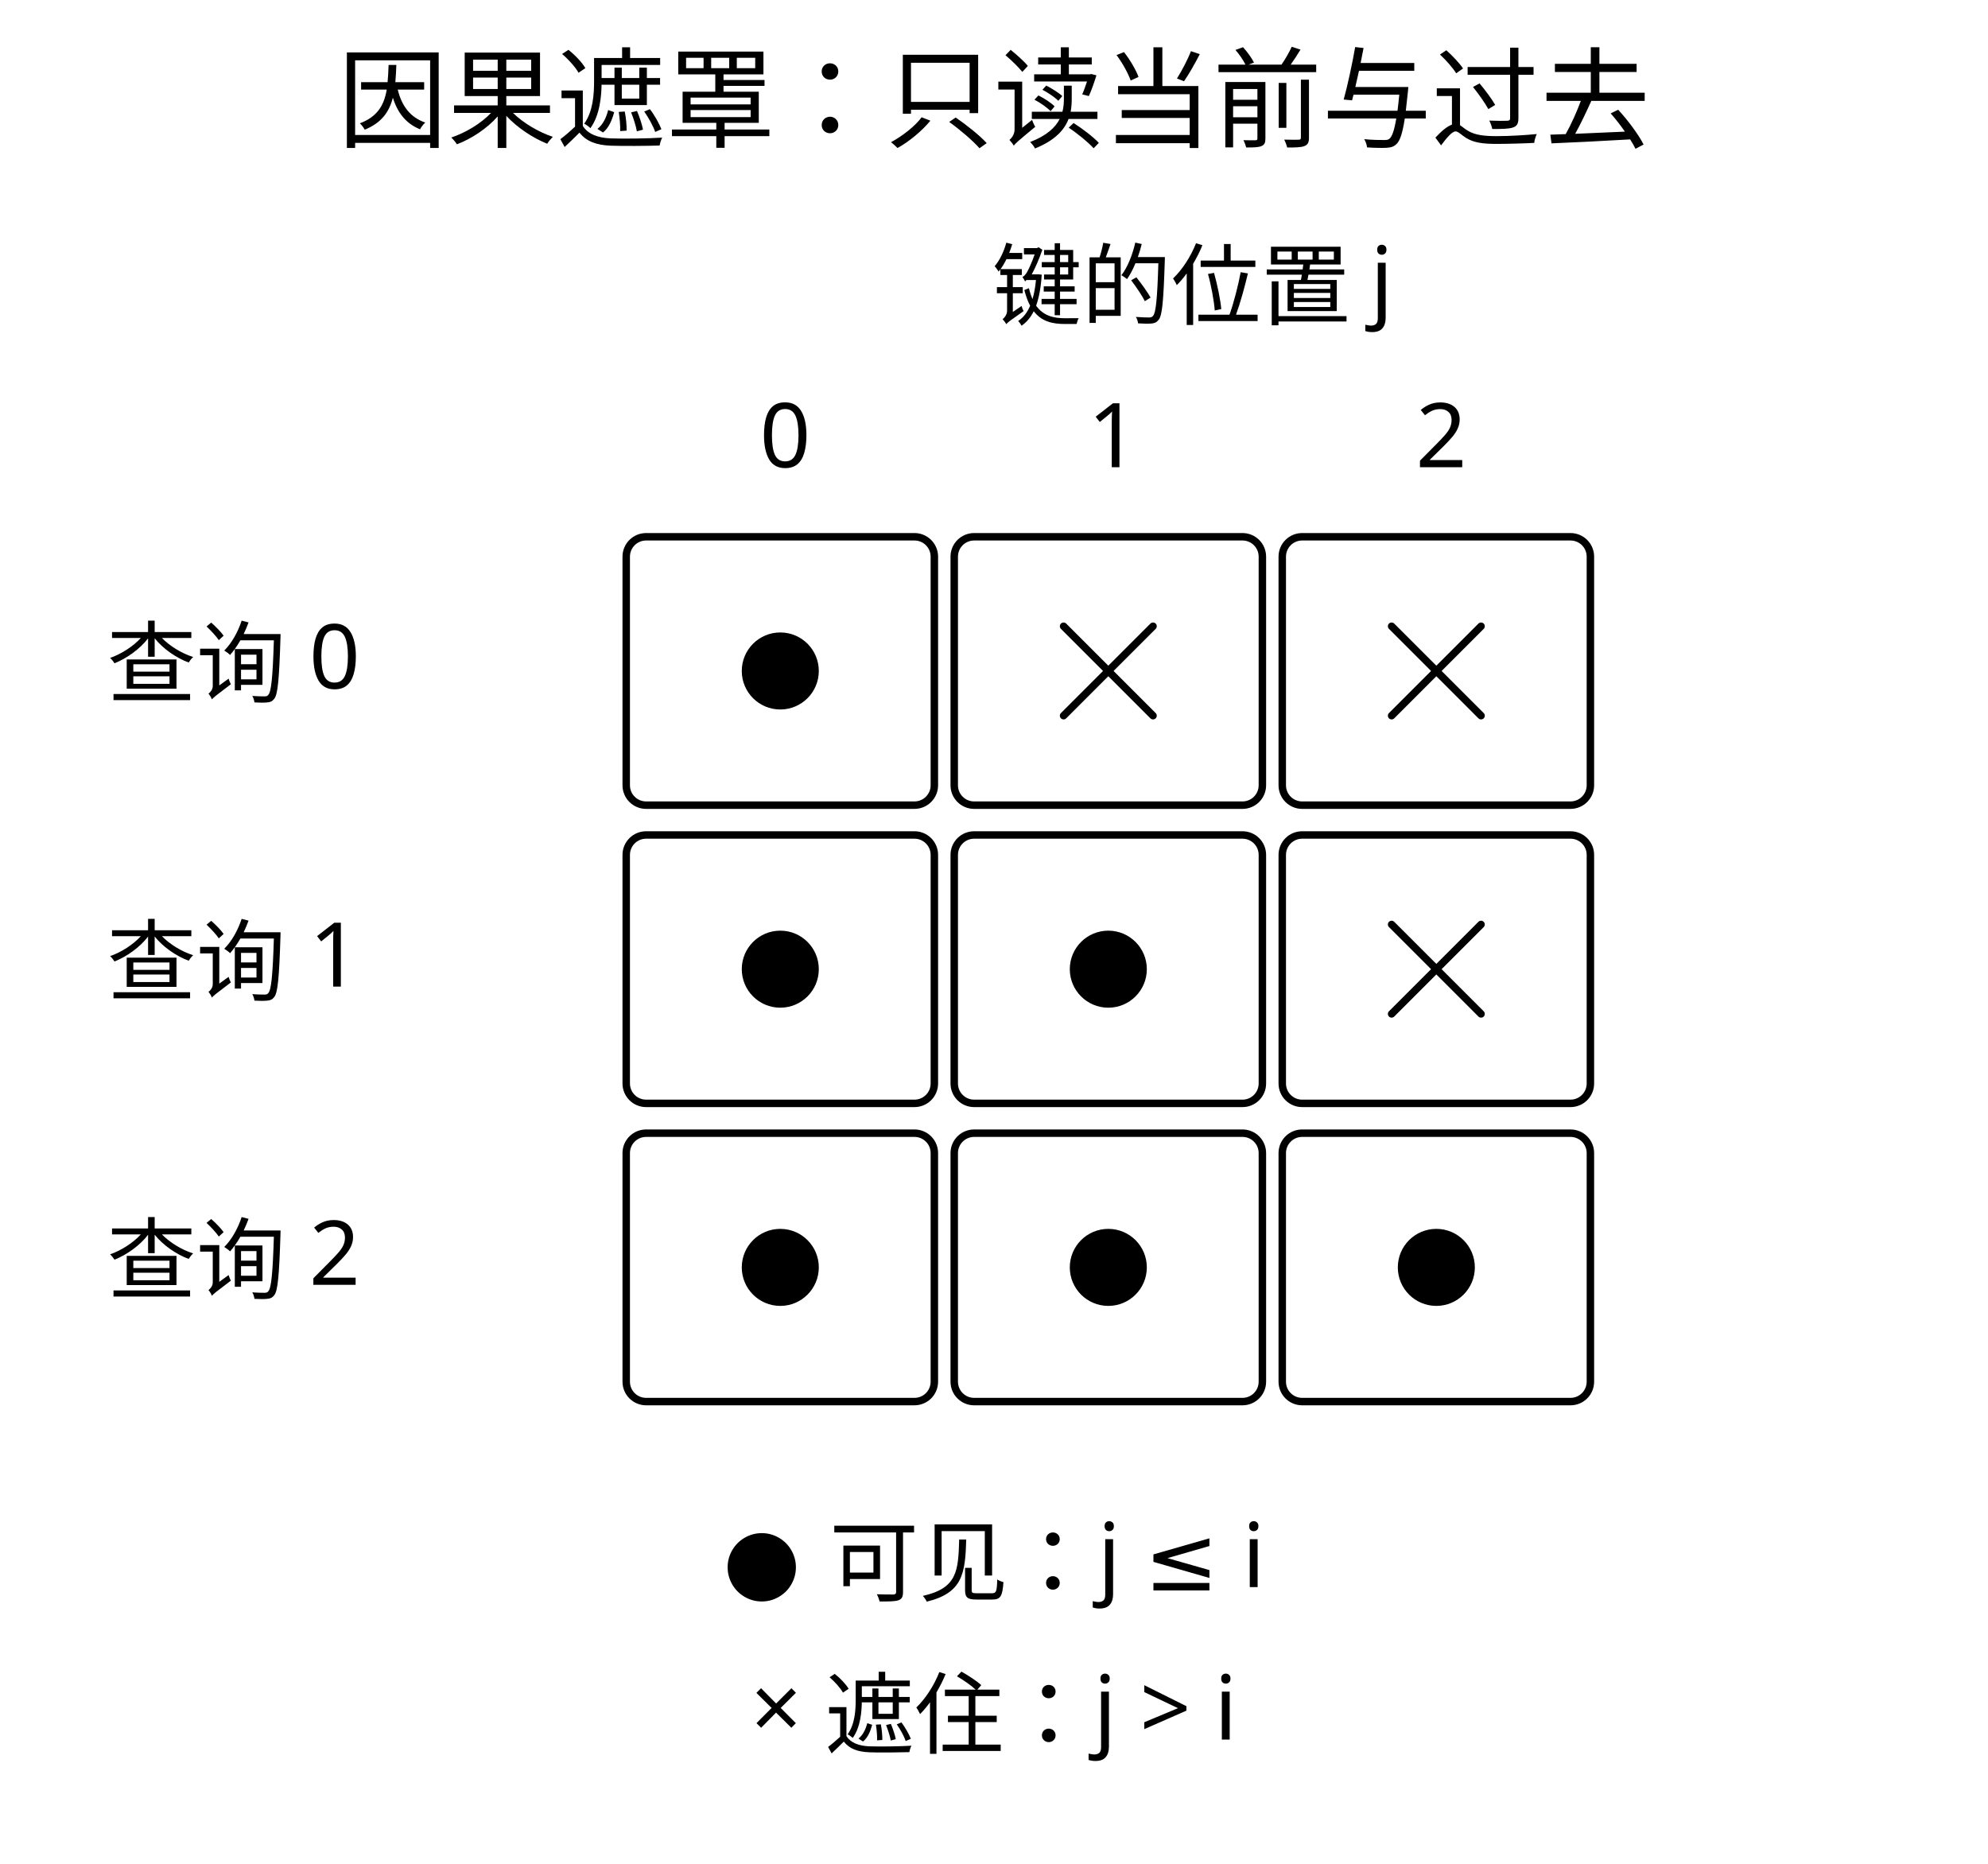
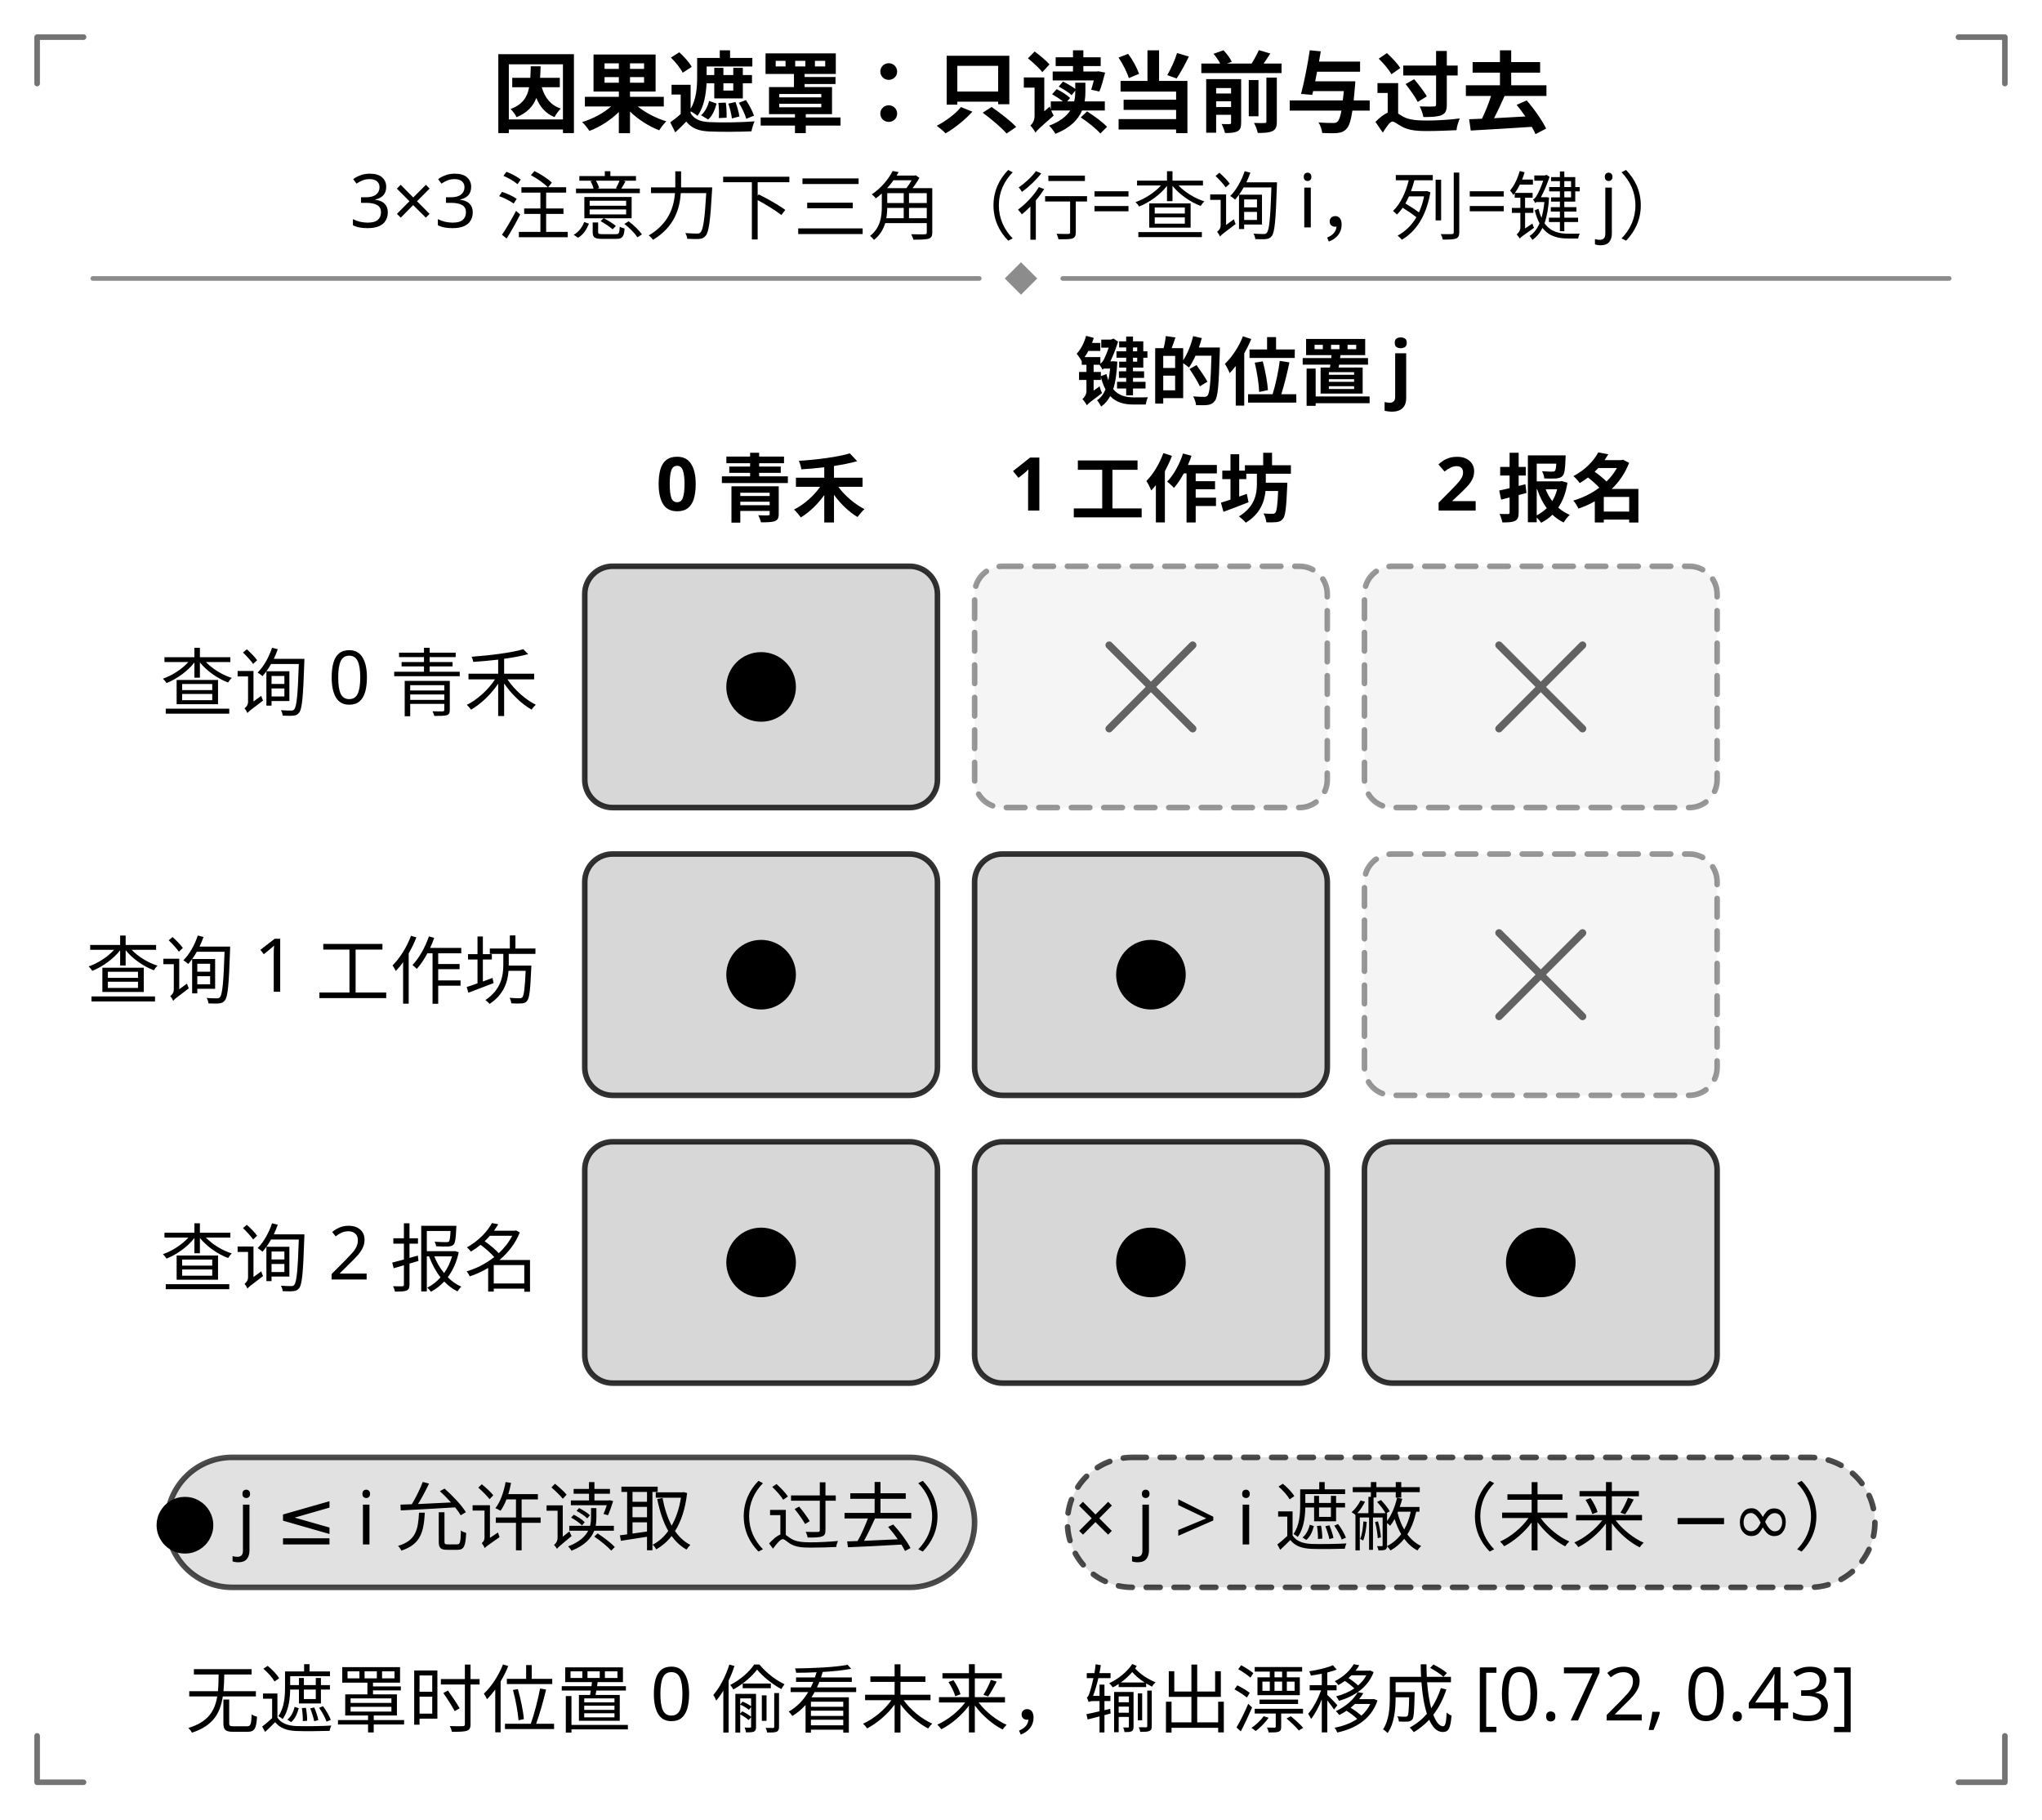
- <svg xmlns="http://www.w3.org/2000/svg" viewBox="0 0 400 375" role="img" aria-label="因果遮罩的三个查询与三个键" fill="none" stroke="currentColor" stroke-width="1.5" stroke-linecap="round" stroke-linejoin="round" font-family="sans-serif" class="llm-explainer">
-   <text x="200" y="28" text-anchor="middle" font-size="22" fill="currentColor" stroke="none">因果遮罩：只读当前与过去</text>
-   <text x="240" y="64" text-anchor="middle" font-size="18" fill="currentColor" stroke="none">键的位置 j</text>
-   <text x="158" y="94" text-anchor="middle" font-size="18" fill="currentColor" stroke="none">0</text>
-   <text x="224" y="94" text-anchor="middle" font-size="18" fill="currentColor" stroke="none">1</text>
-   <text x="290" y="94" text-anchor="middle" font-size="18" fill="currentColor" stroke="none">2</text>
-   <text x="47" y="140" text-anchor="middle" font-size="18" fill="currentColor" stroke="none">查询 0</text>
-   <rect x="126" y="108" width="62" height="54" rx="4" />
-   <circle cx="157" cy="135" r="7" fill="currentColor" />
-   <rect x="192" y="108" width="62" height="54" rx="4" />
-   <path d="M214 126l18 18m0 -18l-18 18" />
-   <rect x="258" y="108" width="62" height="54" rx="4" />
-   <path d="M280 126l18 18m0 -18l-18 18" />
-   <text x="47" y="200" text-anchor="middle" font-size="18" fill="currentColor" stroke="none">查询 1</text>
-   <rect x="126" y="168" width="62" height="54" rx="4" />
-   <circle cx="157" cy="195" r="7" fill="currentColor" />
-   <rect x="192" y="168" width="62" height="54" rx="4" />
-   <circle cx="223" cy="195" r="7" fill="currentColor" />
-   <rect x="258" y="168" width="62" height="54" rx="4" />
-   <path d="M280 186l18 18m0 -18l-18 18" />
-   <text x="47" y="260" text-anchor="middle" font-size="18" fill="currentColor" stroke="none">查询 2</text>
-   <rect x="126" y="228" width="62" height="54" rx="4" />
-   <circle cx="157" cy="255" r="7" fill="currentColor" />
-   <rect x="192" y="228" width="62" height="54" rx="4" />
-   <circle cx="223" cy="255" r="7" fill="currentColor" />
-   <rect x="258" y="228" width="62" height="54" rx="4" />
-   <circle cx="289" cy="255" r="7" fill="currentColor" />
-   <text x="200" y="320" text-anchor="middle" font-size="18" fill="currentColor" stroke="none">● 可见：j ≤ i</text>
-   <text x="200" y="350" text-anchor="middle" font-size="18" fill="currentColor" stroke="none">× 遮住：j &gt; i</text>
+ <svg xmlns="http://www.w3.org/2000/svg" viewBox="0 0 440 392" role="img" aria-label="因果遮罩的三个查询与三个键" class="llm-explainer" stroke-linecap="round" stroke-linejoin="round" font-family="sans-serif">
+   <g class="il-bronze-2" fill="none" stroke="currentColor" stroke-width="1.2" opacity=".55">
+     <path d="M8 18V8H18M422 8H432V18M8 374V384H18M422 384H432V374" />
+   </g>
+   <text x="220" y="27" text-anchor="middle" font-size="19" class="il-head" font-weight="700" fill="currentColor" stroke="none">因果遮罩：只读当前与过去</text>
+   <text x="220" y="49" text-anchor="middle" font-size="16" class="il-sub il-muted" fill="currentColor" stroke="none">3×3 注意力下三角（行=查询 i，列=键 j）</text>
+   <g class="il-bronze-2">
+     <path d="M20 60H211M229 60H420" fill="none" stroke="currentColor" stroke-width="1" opacity=".45" />
+     <path d="M220 56.5l3.5 3.5-3.5 3.5-3.5-3.5Z" fill="currentColor" fill-opacity=".45" stroke="none" />
+   </g>
+   <text x="268" y="86" text-anchor="middle" font-size="16" class="il-sky" font-weight="700" fill="currentColor" stroke="none">键的位置 j</text>
+   <text x="164" y="110" text-anchor="middle" font-size="16" class="il-sub" font-weight="700" fill="currentColor" stroke="none">0 青禾</text>
+   <text x="248" y="110" text-anchor="middle" font-size="16" class="il-sub" font-weight="700" fill="currentColor" stroke="none">1 工作坊</text>
+   <text x="332" y="110" text-anchor="middle" font-size="16" class="il-sub" font-weight="700" fill="currentColor" stroke="none">2 报名</text>
+   <text x="116" y="153" text-anchor="end" font-size="16" class="il-sub" fill="currentColor" stroke="none">查询 0 青禾</text>
+   <rect x="126" y="122" width="76" height="52" rx="6" class="il-jade" fill="currentColor" fill-opacity=".16" stroke="none" />
+   <rect x="126" y="122" width="76" height="52" rx="6" class="il-jade" fill="none" stroke="currentColor" stroke-width="1.2" stroke-opacity=".8" />
+   <circle cx="164" cy="148.0" r="7.5" class="il-jade" fill="currentColor" stroke="none" />
+   <rect x="210" y="122" width="76" height="52" rx="6" class="il-muted" fill="currentColor" fill-opacity=".04" stroke="none" />
+   <rect x="210" y="122" width="76" height="52" rx="6" class="il-muted" fill="none" stroke="currentColor" stroke-width="1.2" stroke-opacity=".4" stroke-dasharray="4 3" />
+   <path d="M239 139.0l18 18m0-18l-18 18" class="il-muted" fill="none" stroke="currentColor" stroke-width="1.6" opacity=".6" />
+   <rect x="294" y="122" width="76" height="52" rx="6" class="il-muted" fill="currentColor" fill-opacity=".04" stroke="none" />
+   <rect x="294" y="122" width="76" height="52" rx="6" class="il-muted" fill="none" stroke="currentColor" stroke-width="1.2" stroke-opacity=".4" stroke-dasharray="4 3" />
+   <path d="M323 139.0l18 18m0-18l-18 18" class="il-muted" fill="none" stroke="currentColor" stroke-width="1.6" opacity=".6" />
+   <text x="116" y="215" text-anchor="end" font-size="16" class="il-sub" fill="currentColor" stroke="none">查询 1 工作坊</text>
+   <rect x="126" y="184" width="76" height="52" rx="6" class="il-jade" fill="currentColor" fill-opacity=".16" stroke="none" />
+   <rect x="126" y="184" width="76" height="52" rx="6" class="il-jade" fill="none" stroke="currentColor" stroke-width="1.2" stroke-opacity=".8" />
+   <circle cx="164" cy="210.0" r="7.5" class="il-jade" fill="currentColor" stroke="none" />
+   <rect x="210" y="184" width="76" height="52" rx="6" class="il-jade" fill="currentColor" fill-opacity=".16" stroke="none" />
+   <rect x="210" y="184" width="76" height="52" rx="6" class="il-jade" fill="none" stroke="currentColor" stroke-width="1.2" stroke-opacity=".8" />
+   <circle cx="248" cy="210.0" r="7.5" class="il-jade" fill="currentColor" stroke="none" />
+   <rect x="294" y="184" width="76" height="52" rx="6" class="il-muted" fill="currentColor" fill-opacity=".04" stroke="none" />
+   <rect x="294" y="184" width="76" height="52" rx="6" class="il-muted" fill="none" stroke="currentColor" stroke-width="1.2" stroke-opacity=".4" stroke-dasharray="4 3" />
+   <path d="M323 201.0l18 18m0-18l-18 18" class="il-muted" fill="none" stroke="currentColor" stroke-width="1.6" opacity=".6" />
+   <text x="116" y="277" text-anchor="end" font-size="16" class="il-sub" fill="currentColor" stroke="none">查询 2 报名</text>
+   <rect x="126" y="246" width="76" height="52" rx="6" class="il-jade" fill="currentColor" fill-opacity=".16" stroke="none" />
+   <rect x="126" y="246" width="76" height="52" rx="6" class="il-jade" fill="none" stroke="currentColor" stroke-width="1.2" stroke-opacity=".8" />
+   <circle cx="164" cy="272.0" r="7.5" class="il-jade" fill="currentColor" stroke="none" />
+   <rect x="210" y="246" width="76" height="52" rx="6" class="il-jade" fill="currentColor" fill-opacity=".16" stroke="none" />
+   <rect x="210" y="246" width="76" height="52" rx="6" class="il-jade" fill="none" stroke="currentColor" stroke-width="1.2" stroke-opacity=".8" />
+   <circle cx="248" cy="272.0" r="7.5" class="il-jade" fill="currentColor" stroke="none" />
+   <rect x="294" y="246" width="76" height="52" rx="6" class="il-cinnabar" fill="currentColor" fill-opacity=".16" stroke="none" />
+   <rect x="294" y="246" width="76" height="52" rx="6" class="il-cinnabar" fill="none" stroke="currentColor" stroke-width="1.2" stroke-opacity=".8" />
+   <circle cx="332" cy="272.0" r="7.5" class="il-cinnabar" fill="currentColor" stroke="none" />
+   <rect x="36" y="314" width="174" height="28" rx="14" class="il-jade" fill="currentColor" fill-opacity=".12" stroke="none" />
+   <rect x="36" y="314" width="174" height="28" rx="14" class="il-jade" fill="none" stroke="currentColor" stroke-width="1.2" stroke-opacity=".7" />
+   <text x="123" y="332.76" text-anchor="middle" font-size="16" class="il-sub il-jade" fill="currentColor" stroke="none">●  j ≤ i 允许读取（过去）</text>
+   <rect x="230" y="314" width="174" height="28" rx="14" class="il-cinnabar" fill="currentColor" fill-opacity=".12" stroke="none" />
+   <rect x="230" y="314" width="174" height="28" rx="14" class="il-cinnabar" fill="none" stroke="currentColor" stroke-width="1.2" stroke-opacity=".7" stroke-dasharray="3 3" />
+   <text x="317" y="332.76" text-anchor="middle" font-size="16" class="il-sub il-cinnabar" fill="currentColor" stroke="none">×  j &gt; i 遮蔽（未来 −∞）</text>
+   <text x="220" y="372" text-anchor="middle" font-size="16" class="il-sub il-muted" fill="currentColor" stroke="none">无遮罩时位置 0 偷看未来，输出漂移成 [0.72, 0.43]</text>
</svg>
